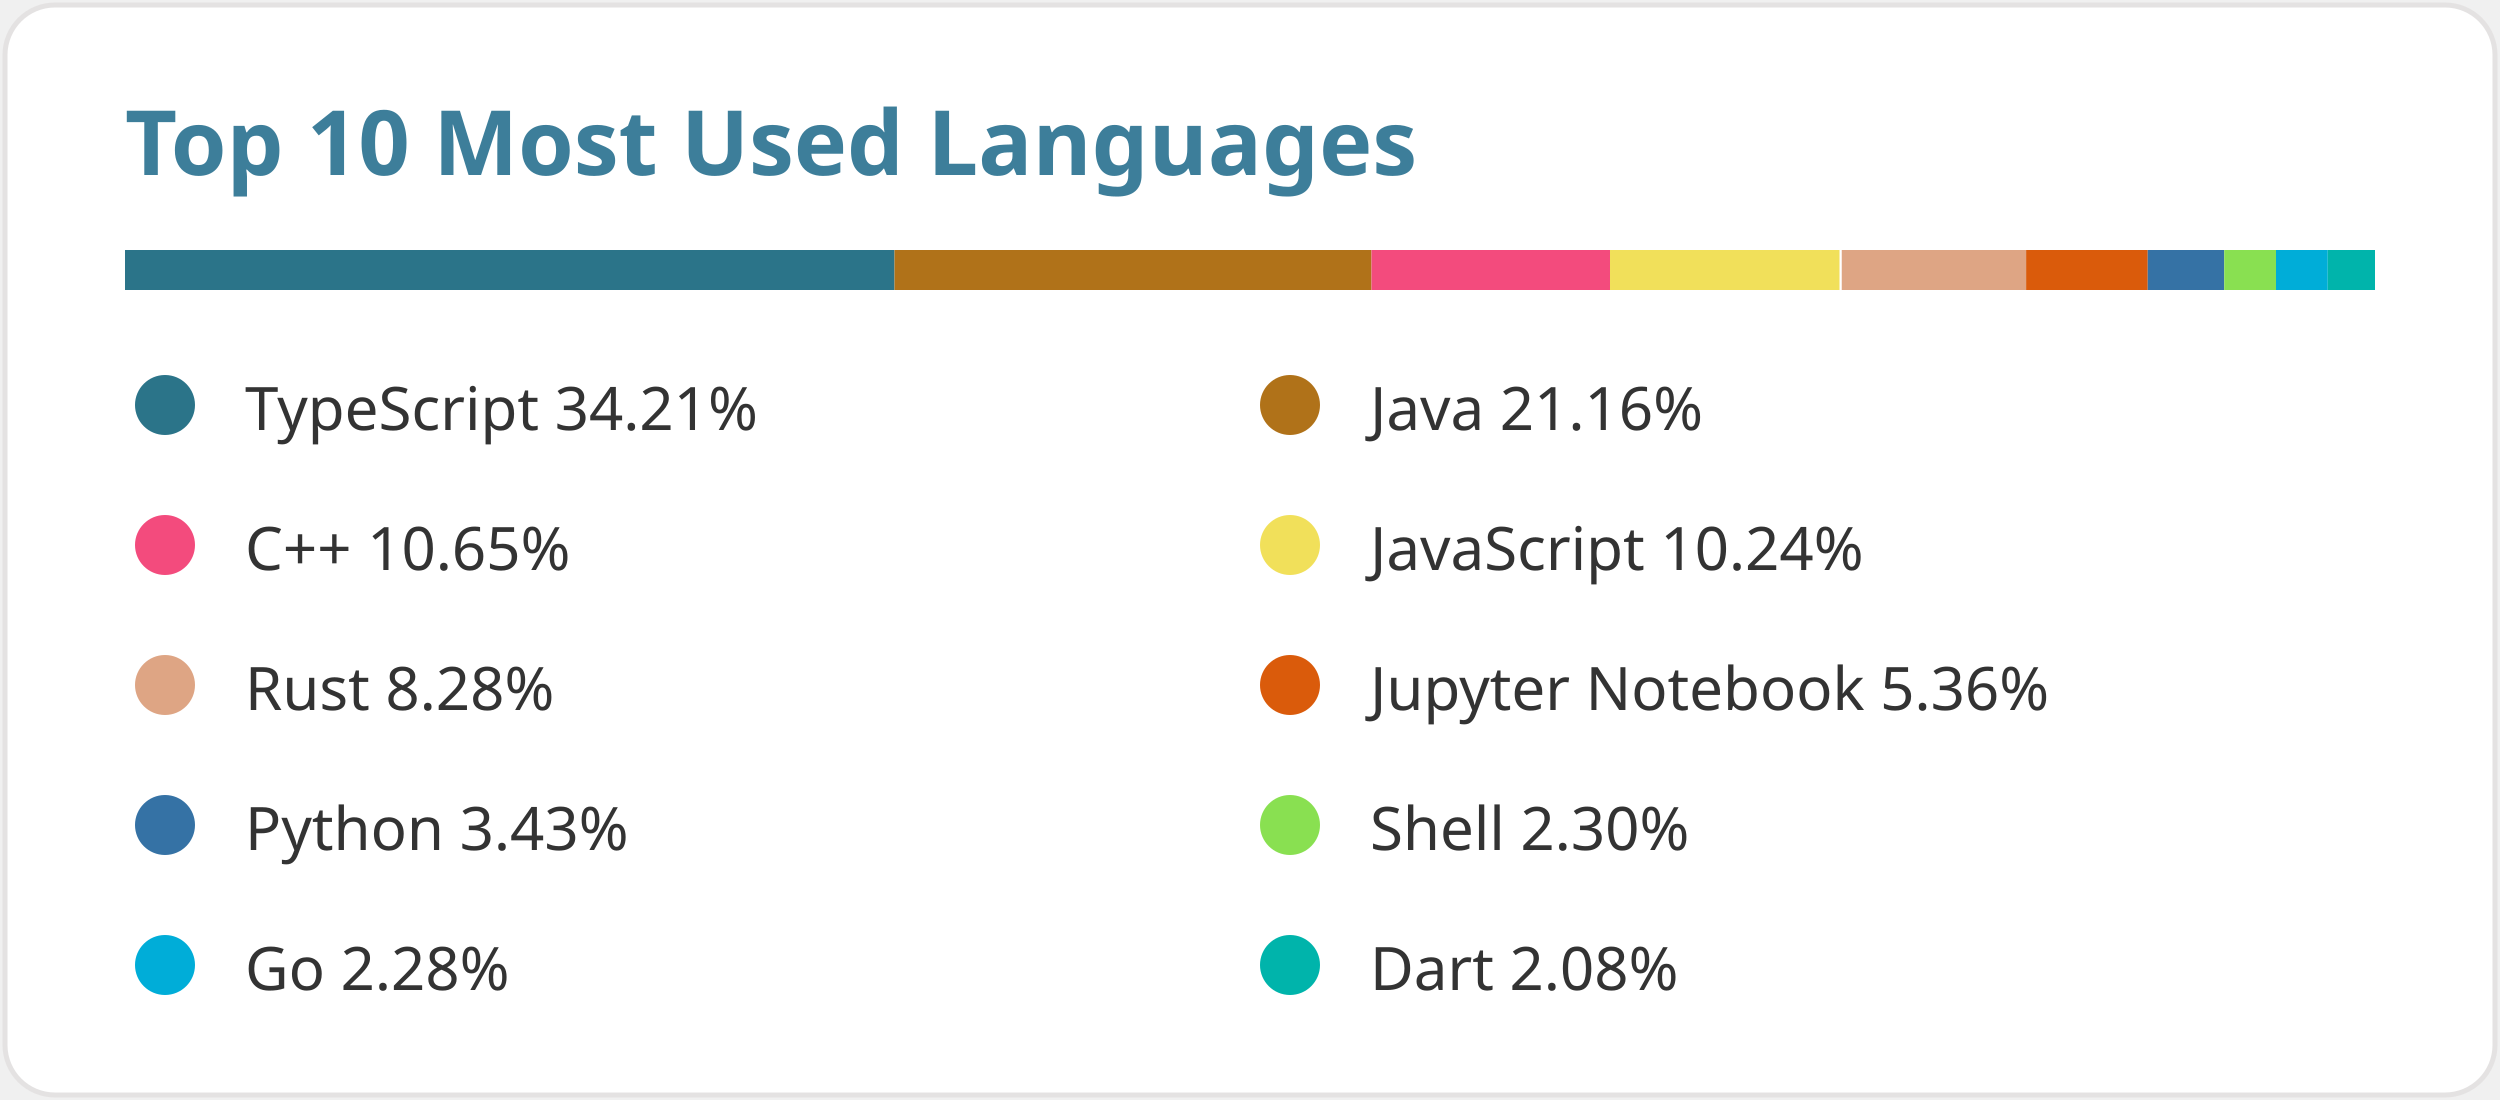
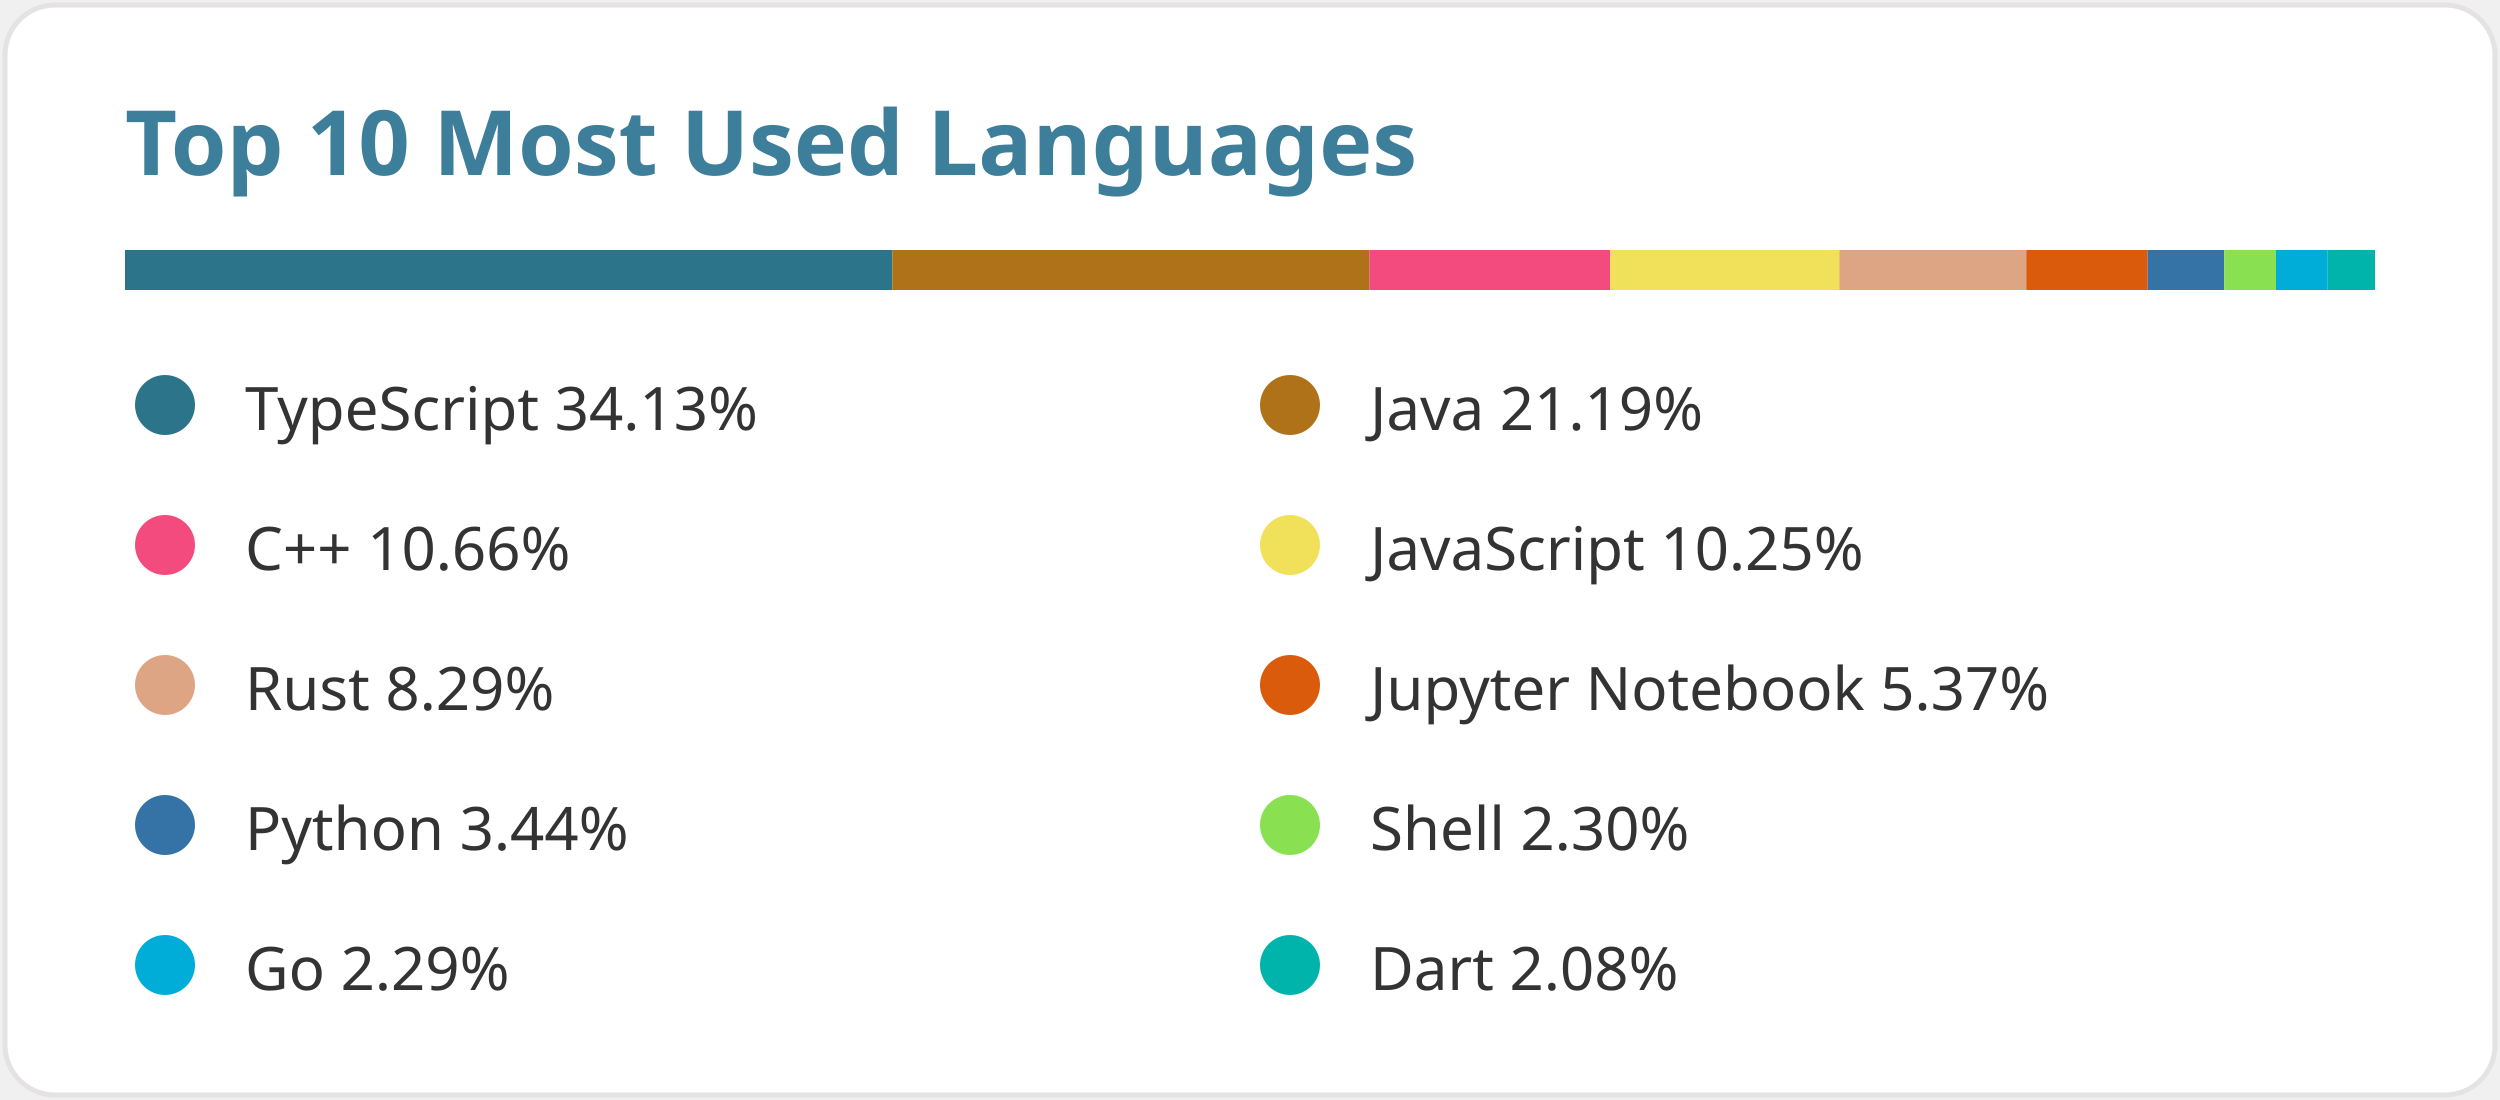
- <svg xmlns="http://www.w3.org/2000/svg" width="500" height="220" viewbox="0 0 500 220">
+ <svg xmlns="http://www.w3.org/2000/svg" width="500" height="220" viewBox="0 0 500 220" data-reactroot="">
+   <style>text { font-family: 'Segoe UI', Ubuntu, Sans-Serif; fill: #333333; font-size: 12px; font-weight: 400; }</style>
  <rect width="498" height="218" x="1" y="1" rx="10" fill="#ffffff" stroke="#e4e2e2" />
-   <text x="25" y="35" style="font-weight: 600; font-size: 18px; font-family: 'Segoe UI', Ubuntu, Sans-Serif; fill: #3d7e9a;">Top 10 Most Used Languages</text>
+   <text x="25" y="35" style="fill:#3d7e9a;font-size:18px;font-weight:600">Top 10 Most Used Languages</text>
  <g transform="translate(25, 50) scale(450, 8)">
-     <rect fill="#2b7489" x="0" width="0.342" height="1" />
-     <rect fill="#b07219" x="0.342" width="0.212" height="1" />
-     <rect fill="#f34b7d" x="0.554" width="0.106" height="1" />
-     <rect fill="#f1e05a" x="0.66" width="0.102" height="1" />
-     <rect fill="#dea584" x="0.763" width="0.083" height="1" />
+     <rect fill="#2b7489" x="0" width="0.341" height="1" />
+     <rect fill="#b07219" x="0.341" width="0.212" height="1" />
+     <rect fill="#f34b7d" x="0.553" width="0.107" height="1" />
+     <rect fill="#f1e05a" x="0.66" width="0.103" height="1" />
+     <rect fill="#dea584" x="0.762" width="0.083" height="1" />
    <rect fill="#DA5B0B" x="0.845" width="0.054" height="1" />
    <rect fill="#3572A5" x="0.899" width="0.034" height="1" />
    <rect fill="#89e051" x="0.933" width="0.023" height="1" />
    <rect fill="#00ADD8" x="0.956" width="0.023" height="1" />
    <rect fill="#00B4AB" x="0.979" width="0.021" height="1" />
  </g>
  <g transform="translate(25, 75)">
    <circle cx="8" cy="6" r="6" fill="#2b7489" />
-     <text x="24" y="11" style="font-weight: 400; font-size: 12px; font-family: 'Segoe UI', Ubuntu, Sans-Serif; fill: #333333;">TypeScript 34.21%</text>
+     <text x="24" y="11">TypeScript 34.13%</text>
  </g>
  <g transform="translate(250, 75)">
    <circle cx="8" cy="6" r="6" fill="#b07219" />
-     <text x="24" y="11" style="font-weight: 400; font-size: 12px; font-family: 'Segoe UI', Ubuntu, Sans-Serif; fill: #333333;">Java 21.16%</text>
+     <text x="24" y="11">Java 21.19%</text>
  </g>
  <g transform="translate(25, 103)">
    <circle cx="8" cy="6" r="6" fill="#f34b7d" />
-     <text x="24" y="11" style="font-weight: 400; font-size: 12px; font-family: 'Segoe UI', Ubuntu, Sans-Serif; fill: #333333;">C++ 10.65%</text>
+     <text x="24" y="11">C++ 10.66%</text>
  </g>
  <g transform="translate(250, 103)">
    <circle cx="8" cy="6" r="6" fill="#f1e05a" />
-     <text x="24" y="11" style="font-weight: 400; font-size: 12px; font-family: 'Segoe UI', Ubuntu, Sans-Serif; fill: #333333;">JavaScript 10.24%</text>
+     <text x="24" y="11">JavaScript 10.25%</text>
  </g>
  <g transform="translate(25, 131)">
    <circle cx="8" cy="6" r="6" fill="#dea584" />
-     <text x="24" y="11" style="font-weight: 400; font-size: 12px; font-family: 'Segoe UI', Ubuntu, Sans-Serif; fill: #333333;">Rust 8.28%</text>
+     <text x="24" y="11">Rust 8.29%</text>
  </g>
  <g transform="translate(250, 131)">
    <circle cx="8" cy="6" r="6" fill="#DA5B0B" />
-     <text x="24" y="11" style="font-weight: 400; font-size: 12px; font-family: 'Segoe UI', Ubuntu, Sans-Serif; fill: #333333;">Jupyter Notebook 5.36%</text>
+     <text x="24" y="11">Jupyter Notebook 5.37%</text>
  </g>
  <g transform="translate(25, 159)">
    <circle cx="8" cy="6" r="6" fill="#3572A5" />
-     <text x="24" y="11" style="font-weight: 400; font-size: 12px; font-family: 'Segoe UI', Ubuntu, Sans-Serif; fill: #333333;">Python 3.43%</text>
+     <text x="24" y="11">Python 3.44%</text>
  </g>
  <g transform="translate(250, 159)">
    <circle cx="8" cy="6" r="6" fill="#89e051" />
-     <text x="24" y="11" style="font-weight: 400; font-size: 12px; font-family: 'Segoe UI', Ubuntu, Sans-Serif; fill: #333333;">Shell 2.30%</text>
+     <text x="24" y="11">Shell 2.30%</text>
  </g>
  <g transform="translate(25, 187)">
    <circle cx="8" cy="6" r="6" fill="#00ADD8" />
-     <text x="24" y="11" style="font-weight: 400; font-size: 12px; font-family: 'Segoe UI', Ubuntu, Sans-Serif; fill: #333333;">Go 2.28%</text>
+     <text x="24" y="11">Go 2.29%</text>
  </g>
  <g transform="translate(250, 187)">
    <circle cx="8" cy="6" r="6" fill="#00B4AB" />
-     <text x="24" y="11" style="font-weight: 400; font-size: 12px; font-family: 'Segoe UI', Ubuntu, Sans-Serif; fill: #333333;">Dart 2.08%</text>
+     <text x="24" y="11">Dart 2.08%</text>
  </g>
</svg>
